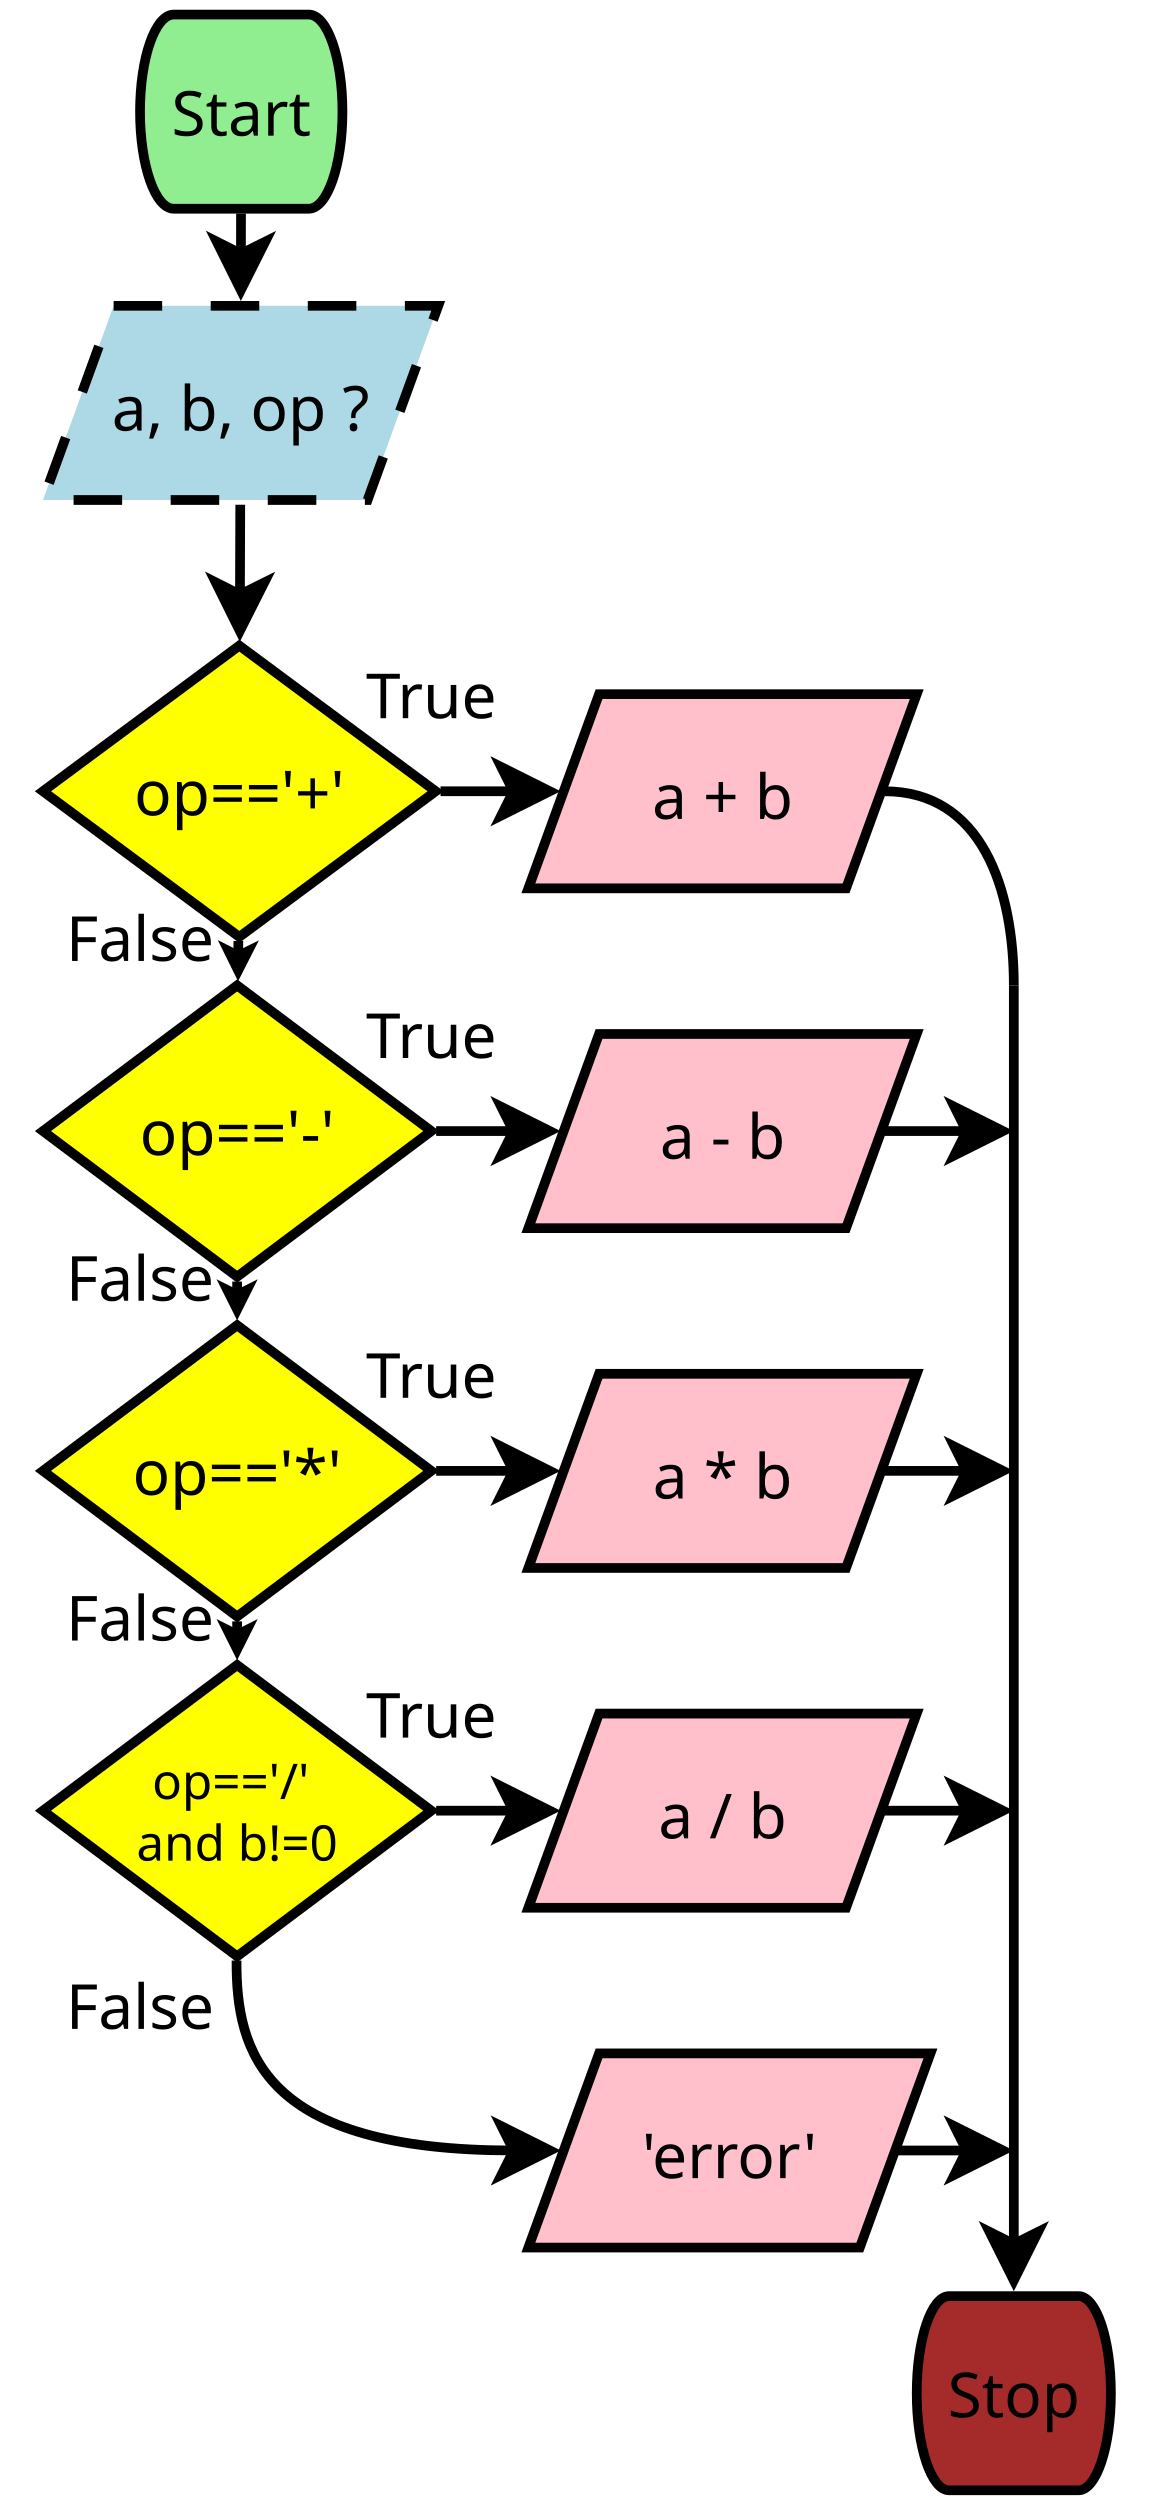
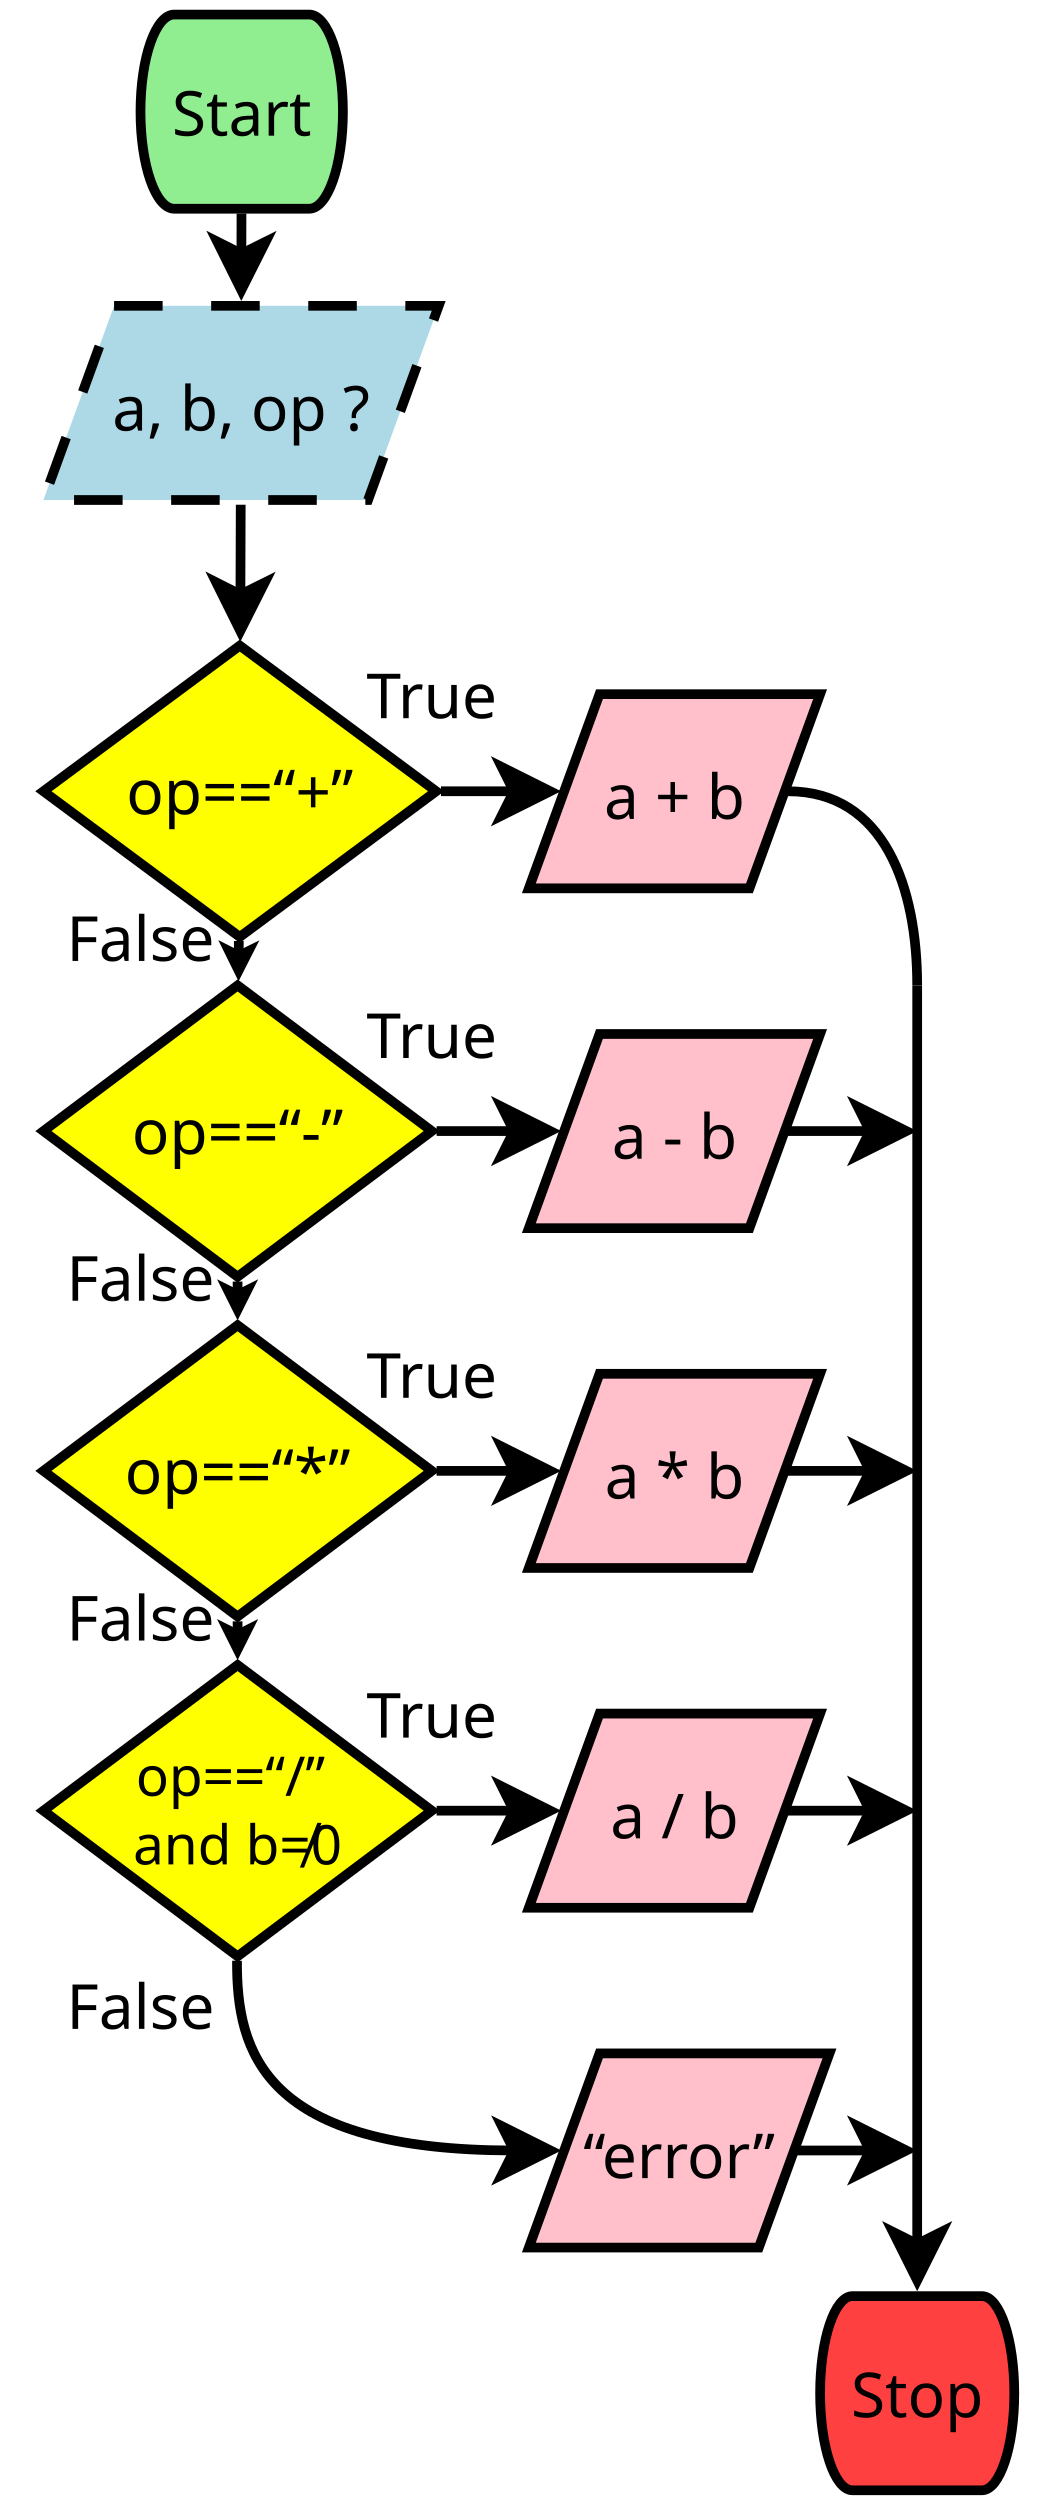
- <svg xmlns="http://www.w3.org/2000/svg" width="12cm" height="26cm" viewBox="278 197 224 515">
+ <svg xmlns="http://www.w3.org/2000/svg" width="11cm" height="26cm" viewBox="278 197 204 515">
+   <g id="Background" />
+   <g id="Background" />
+   <g id="Background" />
  <g id="Background" />
  <g id="Background">
    <g>
      <path style="fill: #90ee90; fill-opacity: 1; stroke-opacity: 1; stroke-width: 2; stroke: #000000" fill-rule="evenodd" d="M 306.95 200 L 334.75,200 C 338.588,200 341.7,208.954 341.7,220 C 341.7,231.046 338.588,240 334.75,240 L 306.95,240 C 303.112,240 300,231.046 300,220 C 300,208.954 303.112,200 306.95,200z" />
      <text font-size="10.544" style="fill: #000000; fill-opacity: 1; stroke: none;text-anchor:middle;font-family:sans-serif;font-style:normal;font-weight:normal" x="320.85" y="225.272">
        <tspan x="320.85" y="225.272" />
      </text>
    </g>
    <g>
      <polygon style="fill: #ffff00; fill-opacity: 1; stroke-opacity: 1; stroke-width: 2; stroke: #000000" fill-rule="evenodd" points="320.451,330 360.902,360 320.451,390 280,360 " />
      <text font-size="12.8" style="fill: #000000; fill-opacity: 1; stroke: none;text-anchor:middle;font-family:sans-serif;font-style:normal;font-weight:normal" x="320.451" y="365.7">
        <tspan x="320.451" y="365.7" />
      </text>
    </g>
    <g>
-       <polygon style="fill: #ffc0cb; fill-opacity: 1; stroke-opacity: 1; stroke-width: 2; stroke: #000000" fill-rule="evenodd" points="394.559,620 462.832,620 448.274,660 380,660 " />
-       <text font-size="12.8" style="fill: #000000; fill-opacity: 1; stroke: none;text-anchor:middle;font-family:sans-serif;font-style:normal;font-weight:normal" x="421.416" y="645.7">
-         <tspan x="421.416" y="645.7">'error'</tspan>
+       <polygon style="fill: #ffc0cb; fill-opacity: 1; stroke-opacity: 1; stroke-width: 2; stroke: #000000" fill-rule="evenodd" points="394.559,620 441.932,620 427.374,660 380,660 " />
+       <text font-size="12.8" style="fill: #000000; fill-opacity: 1; stroke: none;text-anchor:middle;font-family:sans-serif;font-style:normal;font-weight:normal" x="410.966" y="645.7">
+         <tspan x="410.966" y="645.7">“error”</tspan>
      </text>
    </g>
    <g>
-       <path style="fill: #a52a2a; fill-opacity: 1; stroke-opacity: 1; stroke-width: 2; stroke: #000000" fill-rule="evenodd" d="M 466.667 670 L 493.333,670 C 497.015,670 500,678.954 500,690 C 500,701.046 497.015,710 493.333,710 L 466.667,710 C 462.985,710 460,701.046 460,690 C 460,678.954 462.985,670 466.667,670z" />
-       <text font-size="10.544" style="fill: #000000; fill-opacity: 1; stroke: none;text-anchor:middle;font-family:sans-serif;font-style:normal;font-weight:normal" x="480" y="695.272">
-         <tspan x="480" y="695.272" />
+       <path style="fill: #ff4040; fill-opacity: 1; stroke-opacity: 1; stroke-width: 2; stroke: #000000" fill-rule="evenodd" d="M 446.667 670 L 473.333,670 C 477.015,670 480,678.954 480,690 C 480,701.046 477.015,710 473.333,710 L 446.667,710 C 442.985,710 440,701.046 440,690 C 440,678.954 442.985,670 446.667,670z" />
+       <text font-size="10.544" style="fill: #000000; fill-opacity: 1; stroke: none;text-anchor:middle;font-family:sans-serif;font-style:normal;font-weight:normal" x="460" y="695.272">
+         <tspan x="460" y="695.272" />
      </text>
    </g>
    <text font-size="12.8" style="fill: #000000; fill-opacity: 1; stroke: none;text-anchor:middle;font-family:sans-serif;font-style:normal;font-weight:normal" x="300" y="394.95">
      <tspan x="300" y="394.95">False</tspan>
    </text>
    <text font-size="12.8" style="fill: #000000; fill-opacity: 1; stroke: none;text-anchor:middle;font-family:sans-serif;font-style:normal;font-weight:normal" x="360" y="344.95">
      <tspan x="360" y="344.95">True</tspan>
    </text>
    <g>
-       <polygon style="fill: #ffc0cb; fill-opacity: 1; stroke-opacity: 1; stroke-width: 2; stroke: #000000" fill-rule="evenodd" points="394.559,550 460,550 445.441,590 380,590 " />
-       <text font-size="12.8" style="fill: #000000; fill-opacity: 1; stroke: none;text-anchor:middle;font-family:sans-serif;font-style:normal;font-weight:normal" x="420" y="575.7">
-         <tspan x="420" y="575.7">a / b</tspan>
+       <polygon style="fill: #ffc0cb; fill-opacity: 1; stroke-opacity: 1; stroke-width: 2; stroke: #000000" fill-rule="evenodd" points="394.559,550 440,550 425.441,590 380,590 " />
+       <text font-size="12.8" style="fill: #000000; fill-opacity: 1; stroke: none;text-anchor:middle;font-family:sans-serif;font-style:normal;font-weight:normal" x="410" y="575.7">
+         <tspan x="410" y="575.7">a / b</tspan>
      </text>
    </g>
    <g>
-       <line style="fill: none; stroke-opacity: 1; stroke-width: 2; stroke: #000000" x1="361" y1="570" x2="376.902" y2="570" />
-       <polygon style="fill: #000000; fill-opacity: 1; stroke-opacity: 1; stroke-width: 2; stroke: #000000" fill-rule="evenodd" points="384.402,570 374.402,575 376.902,570 374.402,565 " />
+       <line style="fill: none; stroke-opacity: 1; stroke-width: 2; stroke: #000000" x1="361" y1="570" x2="376.918" y2="570" />
+       <polygon style="fill: #000000; fill-opacity: 1; stroke-opacity: 1; stroke-width: 2; stroke: #000000" fill-rule="evenodd" points="384.418,570 374.418,575 376.918,570 374.418,565 " />
    </g>
    <g>
-       <polygon style="fill: #ffc0cb; fill-opacity: 1; stroke-opacity: 1; stroke-width: 2; stroke: #000000" fill-rule="evenodd" points="394.559,340 460,340 445.441,380 380,380 " />
-       <text font-size="12.8" style="fill: #000000; fill-opacity: 1; stroke: none;text-anchor:middle;font-family:sans-serif;font-style:normal;font-weight:normal" x="420" y="365.7">
-         <tspan x="420" y="365.7">a + b</tspan>
+       <polygon style="fill: #ffc0cb; fill-opacity: 1; stroke-opacity: 1; stroke-width: 2; stroke: #000000" fill-rule="evenodd" points="394.559,340 440,340 425.441,380 380,380 " />
+       <text font-size="12.8" style="fill: #000000; fill-opacity: 1; stroke: none;text-anchor:middle;font-family:sans-serif;font-style:normal;font-weight:normal" x="410" y="365.7">
+         <tspan x="410" y="365.7">a + b</tspan>
      </text>
    </g>
    <g>
-       <line style="fill: none; stroke-opacity: 1; stroke-width: 2; stroke: #000000" x1="361.902" y1="360" x2="376.907" y2="360" />
-       <polygon style="fill: #000000; fill-opacity: 1; stroke-opacity: 1; stroke-width: 2; stroke: #000000" fill-rule="evenodd" points="384.407,360 374.407,365 376.907,360 374.407,355 " />
+       <line style="fill: none; stroke-opacity: 1; stroke-width: 2; stroke: #000000" x1="361.902" y1="360" x2="376.904" y2="360" />
+       <polygon style="fill: #000000; fill-opacity: 1; stroke-opacity: 1; stroke-width: 2; stroke: #000000" fill-rule="evenodd" points="384.404,360 374.404,365 376.904,360 374.404,355 " />
    </g>
    <g>
      <line style="fill: none; stroke-opacity: 1; stroke-width: 2; stroke: #000000" x1="320.252" y1="390.847" x2="320.232" y2="393.917" />
      <polygon style="fill: #000000; fill-opacity: 1; stroke-opacity: 1; stroke-width: 2; stroke: #000000" fill-rule="evenodd" points="320.213,396.917 318.239,392.904 320.232,393.917 322.239,392.93 " />
    </g>
    <g>
      <polygon style="fill: #add8e6; fill-opacity: 1; stroke-opacity: 1; stroke-width: 2; stroke-dasharray: 10; stroke: #000000" fill-rule="evenodd" points="294.559,260 361.432,260 346.874,300 280,300 " />
      <text font-size="12.8" style="fill: #000000; fill-opacity: 1; stroke: none;text-anchor:middle;font-family:sans-serif;font-style:normal;font-weight:normal" x="320.716" y="285.7">
        <tspan x="320.716" y="285.7">a, b, op ?</tspan>
      </text>
    </g>
    <g>
      <line style="fill: none; stroke-opacity: 1; stroke-width: 2; stroke: #000000" x1="320.803" y1="240.991" x2="320.785" y2="249.273" />
      <polygon style="fill: #000000; fill-opacity: 1; stroke-opacity: 1; stroke-width: 2; stroke: #000000" fill-rule="evenodd" points="320.768,256.773 315.79,246.762 320.785,249.273 325.79,246.784 " />
    </g>
    <g>
      <polygon style="fill: #ffff00; fill-opacity: 1; stroke-opacity: 1; stroke-width: 2; stroke: #000000" fill-rule="evenodd" points="320,540 360,570 320,600 280,570 " />
      <text font-size="10.544" style="fill: #000000; fill-opacity: 1; stroke: none;text-anchor:middle;font-family:sans-serif;font-style:normal;font-weight:normal" x="320" y="574.71">
        <tspan x="320" y="574.71" />
      </text>
    </g>
    <g>
-       <path style="fill: none; stroke-opacity: 1; stroke-width: 2; stroke: #000000" d="M 319.879 600.867 C 319.805,619.767 325.282,640 376.962,640" />
+       <path style="fill: none; stroke-opacity: 1; stroke-width: 2; stroke: #000000" d="M 319.879 600.916 C 319.805,619.816 325.282,640 376.962,640" />
      <polygon style="fill: #000000; fill-opacity: 1; stroke-opacity: 1; stroke-width: 2; stroke: #000000" fill-rule="evenodd" points="384.462,640 374.462,645 376.962,640 374.462,635 " />
    </g>
    <text font-size="12.8" style="fill: #000000; fill-opacity: 1; stroke: none;text-anchor:middle;font-family:sans-serif;font-style:normal;font-weight:normal" x="300" y="464.95">
      <tspan x="300" y="464.95">False</tspan>
    </text>
    <text font-size="12.8" style="fill: #000000; fill-opacity: 1; stroke: none;text-anchor:middle;font-family:sans-serif;font-style:normal;font-weight:normal" x="360" y="414.95">
      <tspan x="360" y="414.95">True</tspan>
    </text>
    <g>
      <line style="fill: none; stroke-opacity: 1; stroke-width: 2; stroke: #000000" x1="320.647" y1="300.977" x2="320.585" y2="319.483" />
      <polygon style="fill: #000000; fill-opacity: 1; stroke-opacity: 1; stroke-width: 2; stroke: #000000" fill-rule="evenodd" points="320.56,326.983 315.594,316.966 320.585,319.483 325.593,316.999 " />
    </g>
    <g>
      <polygon style="fill: #ffff00; fill-opacity: 1; stroke-opacity: 1; stroke-width: 2; stroke: #000000" fill-rule="evenodd" points="320,400 360,430 320,460 280,430 " />
      <text font-size="12.8" style="fill: #000000; fill-opacity: 1; stroke: none;text-anchor:middle;font-family:sans-serif;font-style:normal;font-weight:normal" x="320" y="435.7">
        <tspan x="320" y="435.7" />
      </text>
    </g>
    <g>
      <polygon style="fill: #ffff00; fill-opacity: 1; stroke-opacity: 1; stroke-width: 2; stroke: #000000" fill-rule="evenodd" points="320,470 360,500 320,530 280,500 " />
      <text font-size="12.8" style="fill: #000000; fill-opacity: 1; stroke: none;text-anchor:middle;font-family:sans-serif;font-style:normal;font-weight:normal" x="320" y="505.7">
        <tspan x="320" y="505.7" />
      </text>
    </g>
    <g>
      <line style="fill: none; stroke-opacity: 1; stroke-width: 2; stroke: #000000" x1="320" y1="461" x2="320" y2="463.764" />
      <polygon style="fill: #000000; fill-opacity: 1; stroke-opacity: 1; stroke-width: 2; stroke: #000000" fill-rule="evenodd" points="320,466.764 318,462.764 320,463.764 322,462.764 " />
    </g>
    <g>
-       <polygon style="fill: #ffc0cb; fill-opacity: 1; stroke-opacity: 1; stroke-width: 2; stroke: #000000" fill-rule="evenodd" points="394.559,410 460,410 445.441,450 380,450 " />
-       <text font-size="12.8" style="fill: #000000; fill-opacity: 1; stroke: none;text-anchor:middle;font-family:sans-serif;font-style:normal;font-weight:normal" x="420" y="435.7">
-         <tspan x="420" y="435.7">a - b</tspan>
+       <polygon style="fill: #ffc0cb; fill-opacity: 1; stroke-opacity: 1; stroke-width: 2; stroke: #000000" fill-rule="evenodd" points="394.559,410 440,410 425.441,450 380,450 " />
+       <text font-size="12.8" style="fill: #000000; fill-opacity: 1; stroke: none;text-anchor:middle;font-family:sans-serif;font-style:normal;font-weight:normal" x="410" y="435.7">
+         <tspan x="410" y="435.7">a - b</tspan>
      </text>
    </g>
    <g>
-       <line style="fill: none; stroke-opacity: 1; stroke-width: 2; stroke: #000000" x1="361" y1="430" x2="376.902" y2="430" />
-       <polygon style="fill: #000000; fill-opacity: 1; stroke-opacity: 1; stroke-width: 2; stroke: #000000" fill-rule="evenodd" points="384.402,430 374.402,435 376.902,430 374.402,425 " />
+       <line style="fill: none; stroke-opacity: 1; stroke-width: 2; stroke: #000000" x1="361" y1="430" x2="376.918" y2="430" />
+       <polygon style="fill: #000000; fill-opacity: 1; stroke-opacity: 1; stroke-width: 2; stroke: #000000" fill-rule="evenodd" points="384.418,430 374.418,435 376.918,430 374.418,425 " />
    </g>
    <g>
-       <polygon style="fill: #ffc0cb; fill-opacity: 1; stroke-opacity: 1; stroke-width: 2; stroke: #000000" fill-rule="evenodd" points="394.559,480 460,480 445.441,520 380,520 " />
-       <text font-size="12.8" style="fill: #000000; fill-opacity: 1; stroke: none;text-anchor:middle;font-family:sans-serif;font-style:normal;font-weight:normal" x="420" y="505.7">
-         <tspan x="420" y="505.7">a * b</tspan>
+       <polygon style="fill: #ffc0cb; fill-opacity: 1; stroke-opacity: 1; stroke-width: 2; stroke: #000000" fill-rule="evenodd" points="394.559,480 440,480 425.441,520 380,520 " />
+       <text font-size="12.8" style="fill: #000000; fill-opacity: 1; stroke: none;text-anchor:middle;font-family:sans-serif;font-style:normal;font-weight:normal" x="410" y="505.7">
+         <tspan x="410" y="505.7">a * b</tspan>
      </text>
    </g>
    <g>
-       <line style="fill: none; stroke-opacity: 1; stroke-width: 2; stroke: #000000" x1="361" y1="500" x2="376.902" y2="500" />
-       <polygon style="fill: #000000; fill-opacity: 1; stroke-opacity: 1; stroke-width: 2; stroke: #000000" fill-rule="evenodd" points="384.402,500 374.402,505 376.902,500 374.402,495 " />
+       <line style="fill: none; stroke-opacity: 1; stroke-width: 2; stroke: #000000" x1="361" y1="500" x2="376.918" y2="500" />
+       <polygon style="fill: #000000; fill-opacity: 1; stroke-opacity: 1; stroke-width: 2; stroke: #000000" fill-rule="evenodd" points="384.418,500 374.418,505 376.918,500 374.418,495 " />
    </g>
    <g>
      <line style="fill: none; stroke-opacity: 1; stroke-width: 2; stroke: #000000" x1="320" y1="531" x2="320" y2="533.764" />
      <polygon style="fill: #000000; fill-opacity: 1; stroke-opacity: 1; stroke-width: 2; stroke: #000000" fill-rule="evenodd" points="320,536.764 318,532.764 320,533.764 322,532.764 " />
    </g>
    <text font-size="12.8" style="fill: #000000; fill-opacity: 1; stroke: none;text-anchor:middle;font-family:sans-serif;font-style:normal;font-weight:normal" x="360" y="484.95">
      <tspan x="360" y="484.95">True</tspan>
    </text>
    <text font-size="12.8" style="fill: #000000; fill-opacity: 1; stroke: none;text-anchor:middle;font-family:sans-serif;font-style:normal;font-weight:normal" x="360" y="554.95">
      <tspan x="360" y="554.95">True</tspan>
    </text>
    <text font-size="12.8" style="fill: #000000; fill-opacity: 1; stroke: none;text-anchor:middle;font-family:sans-serif;font-style:normal;font-weight:normal" x="300" y="534.95">
      <tspan x="300" y="534.95">False</tspan>
    </text>
    <text font-size="12.8" style="fill: #000000; fill-opacity: 1; stroke: none;text-anchor:middle;font-family:sans-serif;font-style:normal;font-weight:normal" x="300" y="614.95">
      <tspan x="300" y="614.95">False</tspan>
    </text>
    <g>
-       <line style="fill: none; stroke-opacity: 1; stroke-width: 2; stroke: #000000" x1="480" y1="400" x2="480" y2="659.263" />
-       <polygon style="fill: #000000; fill-opacity: 1; stroke-opacity: 1; stroke-width: 2; stroke: #000000" fill-rule="evenodd" points="480,666.763 475,656.763 480,659.263 485,656.763 " />
+       <line style="fill: none; stroke-opacity: 1; stroke-width: 2; stroke: #000000" x1="460" y1="400" x2="460" y2="659.263" />
+       <polygon style="fill: #000000; fill-opacity: 1; stroke-opacity: 1; stroke-width: 2; stroke: #000000" fill-rule="evenodd" points="460,666.763 455,656.763 460,659.263 465,656.763 " />
    </g>
    <g>
-       <line style="fill: none; stroke-opacity: 1; stroke-width: 2; stroke: #000000" x1="453.354" y1="430" x2="470.264" y2="430" />
-       <polygon style="fill: #000000; fill-opacity: 1; stroke-opacity: 1; stroke-width: 2; stroke: #000000" fill-rule="evenodd" points="477.764,430 467.764,435 470.264,430 467.764,425 " />
+       <line style="fill: none; stroke-opacity: 1; stroke-width: 2; stroke: #000000" x1="433.352" y1="430" x2="450.264" y2="430" />
+       <polygon style="fill: #000000; fill-opacity: 1; stroke-opacity: 1; stroke-width: 2; stroke: #000000" fill-rule="evenodd" points="457.764,430 447.764,435 450.264,430 447.764,425 " />
    </g>
    <g>
-       <line style="fill: none; stroke-opacity: 1; stroke-width: 2; stroke: #000000" x1="453.354" y1="500" x2="470.264" y2="500" />
-       <polygon style="fill: #000000; fill-opacity: 1; stroke-opacity: 1; stroke-width: 2; stroke: #000000" fill-rule="evenodd" points="477.764,500 467.764,505 470.264,500 467.764,495 " />
+       <line style="fill: none; stroke-opacity: 1; stroke-width: 2; stroke: #000000" x1="433.352" y1="500" x2="450.264" y2="500" />
+       <polygon style="fill: #000000; fill-opacity: 1; stroke-opacity: 1; stroke-width: 2; stroke: #000000" fill-rule="evenodd" points="457.764,500 447.764,505 450.264,500 447.764,495 " />
    </g>
    <g>
-       <line style="fill: none; stroke-opacity: 1; stroke-width: 2; stroke: #000000" x1="453.354" y1="570" x2="470.264" y2="570" />
-       <polygon style="fill: #000000; fill-opacity: 1; stroke-opacity: 1; stroke-width: 2; stroke: #000000" fill-rule="evenodd" points="477.764,570 467.764,575 470.264,570 467.764,565 " />
+       <line style="fill: none; stroke-opacity: 1; stroke-width: 2; stroke: #000000" x1="433.352" y1="570" x2="450.264" y2="570" />
+       <polygon style="fill: #000000; fill-opacity: 1; stroke-opacity: 1; stroke-width: 2; stroke: #000000" fill-rule="evenodd" points="457.764,570 447.764,575 450.264,570 447.764,565 " />
    </g>
    <g>
-       <line style="fill: none; stroke-opacity: 1; stroke-width: 2; stroke: #000000" x1="455.285" y1="640" x2="470.264" y2="640" />
-       <polygon style="fill: #000000; fill-opacity: 1; stroke-opacity: 1; stroke-width: 2; stroke: #000000" fill-rule="evenodd" points="477.764,640 467.764,645 470.264,640 467.764,635 " />
+       <line style="fill: none; stroke-opacity: 1; stroke-width: 2; stroke: #000000" x1="435.196" y1="640" x2="450.264" y2="640" />
+       <polygon style="fill: #000000; fill-opacity: 1; stroke-opacity: 1; stroke-width: 2; stroke: #000000" fill-rule="evenodd" points="457.764,640 447.764,645 450.264,640 447.764,635 " />
    </g>
-     <path style="fill: none; stroke-opacity: 1; stroke-width: 2; stroke: #000000" d="M 453.353 360 C 473.353,360 480,380 480,400" />
-     <text font-size="12.8" style="fill: #000000; fill-opacity: 1; stroke: none;text-anchor:middle;font-family:sans-serif;font-style:normal;font-weight:normal" x="320.45" y="364.95">
-       <tspan x="320.45" y="364.95">op=='+'</tspan>
+     <path style="fill: none; stroke-opacity: 1; stroke-width: 2; stroke: #000000" d="M 433.363 360 C 453.363,360 460,380 460,400" />
+     <text font-size="12.8" style="fill: #000000; fill-opacity: 1; stroke: none;text-anchor:middle;font-family:sans-serif;font-style:normal;font-weight:normal" x="320.45" y="364.731">
+       <tspan x="320.45" y="364.731">op==“+”</tspan>
    </text>
-     <text font-size="12.8" style="fill: #000000; fill-opacity: 1; stroke: none;text-anchor:middle;font-family:sans-serif;font-style:normal;font-weight:normal" x="320" y="434.95">
-       <tspan x="320" y="434.95">op=='-'</tspan>
+     <text font-size="12.8" style="fill: #000000; fill-opacity: 1; stroke: none;text-anchor:middle;font-family:sans-serif;font-style:normal;font-weight:normal" x="320" y="434.731">
+       <tspan x="320" y="434.731">op==“-”</tspan>
    </text>
-     <text font-size="12.8" style="fill: #000000; fill-opacity: 1; stroke: none;text-anchor:middle;font-family:sans-serif;font-style:normal;font-weight:normal" x="320" y="504.95">
-       <tspan x="320" y="504.95">op=='*'</tspan>
+     <text font-size="12.8" style="fill: #000000; fill-opacity: 1; stroke: none;text-anchor:middle;font-family:sans-serif;font-style:normal;font-weight:normal" x="320" y="504.731">
+       <tspan x="320" y="504.731">op==“*”</tspan>
    </text>
-     <text font-size="10.16" style="fill: #000000; fill-opacity: 1; stroke: none;text-anchor:middle;font-family:sans-serif;font-style:normal;font-weight:normal" x="320" y="567.6">
-       <tspan x="320" y="567.6">op=='/'</tspan>
-       <tspan x="320" y="580.3">and b!=0</tspan>
+     <text font-size="11.289" style="fill: #000000; fill-opacity: 1; stroke: none;text-anchor:middle;font-family:sans-serif;font-style:normal;font-weight:normal" x="320" y="566.957">
+       <tspan x="320" y="566.957">op==“/”</tspan>
+       <tspan x="320" y="581.068">and b≠0</tspan>
    </text>
    <text font-size="12.8" style="fill: #000000; fill-opacity: 1; stroke: none;text-anchor:middle;font-family:sans-serif;font-style:normal;font-weight:normal" x="320.85" y="224.95">
      <tspan x="320.85" y="224.95">Start</tspan>
    </text>
-     <text font-size="12.8" style="fill: #000000; fill-opacity: 1; stroke: none;text-anchor:middle;font-family:sans-serif;font-style:normal;font-weight:normal" x="480" y="694.95">
-       <tspan x="480" y="694.95">Stop</tspan>
+     <text font-size="12.8" style="fill: #000000; fill-opacity: 1; stroke: none;text-anchor:middle;font-family:sans-serif;font-style:normal;font-weight:normal" x="460" y="694.95">
+       <tspan x="460" y="694.95">Stop</tspan>
    </text>
  </g>
</svg>
